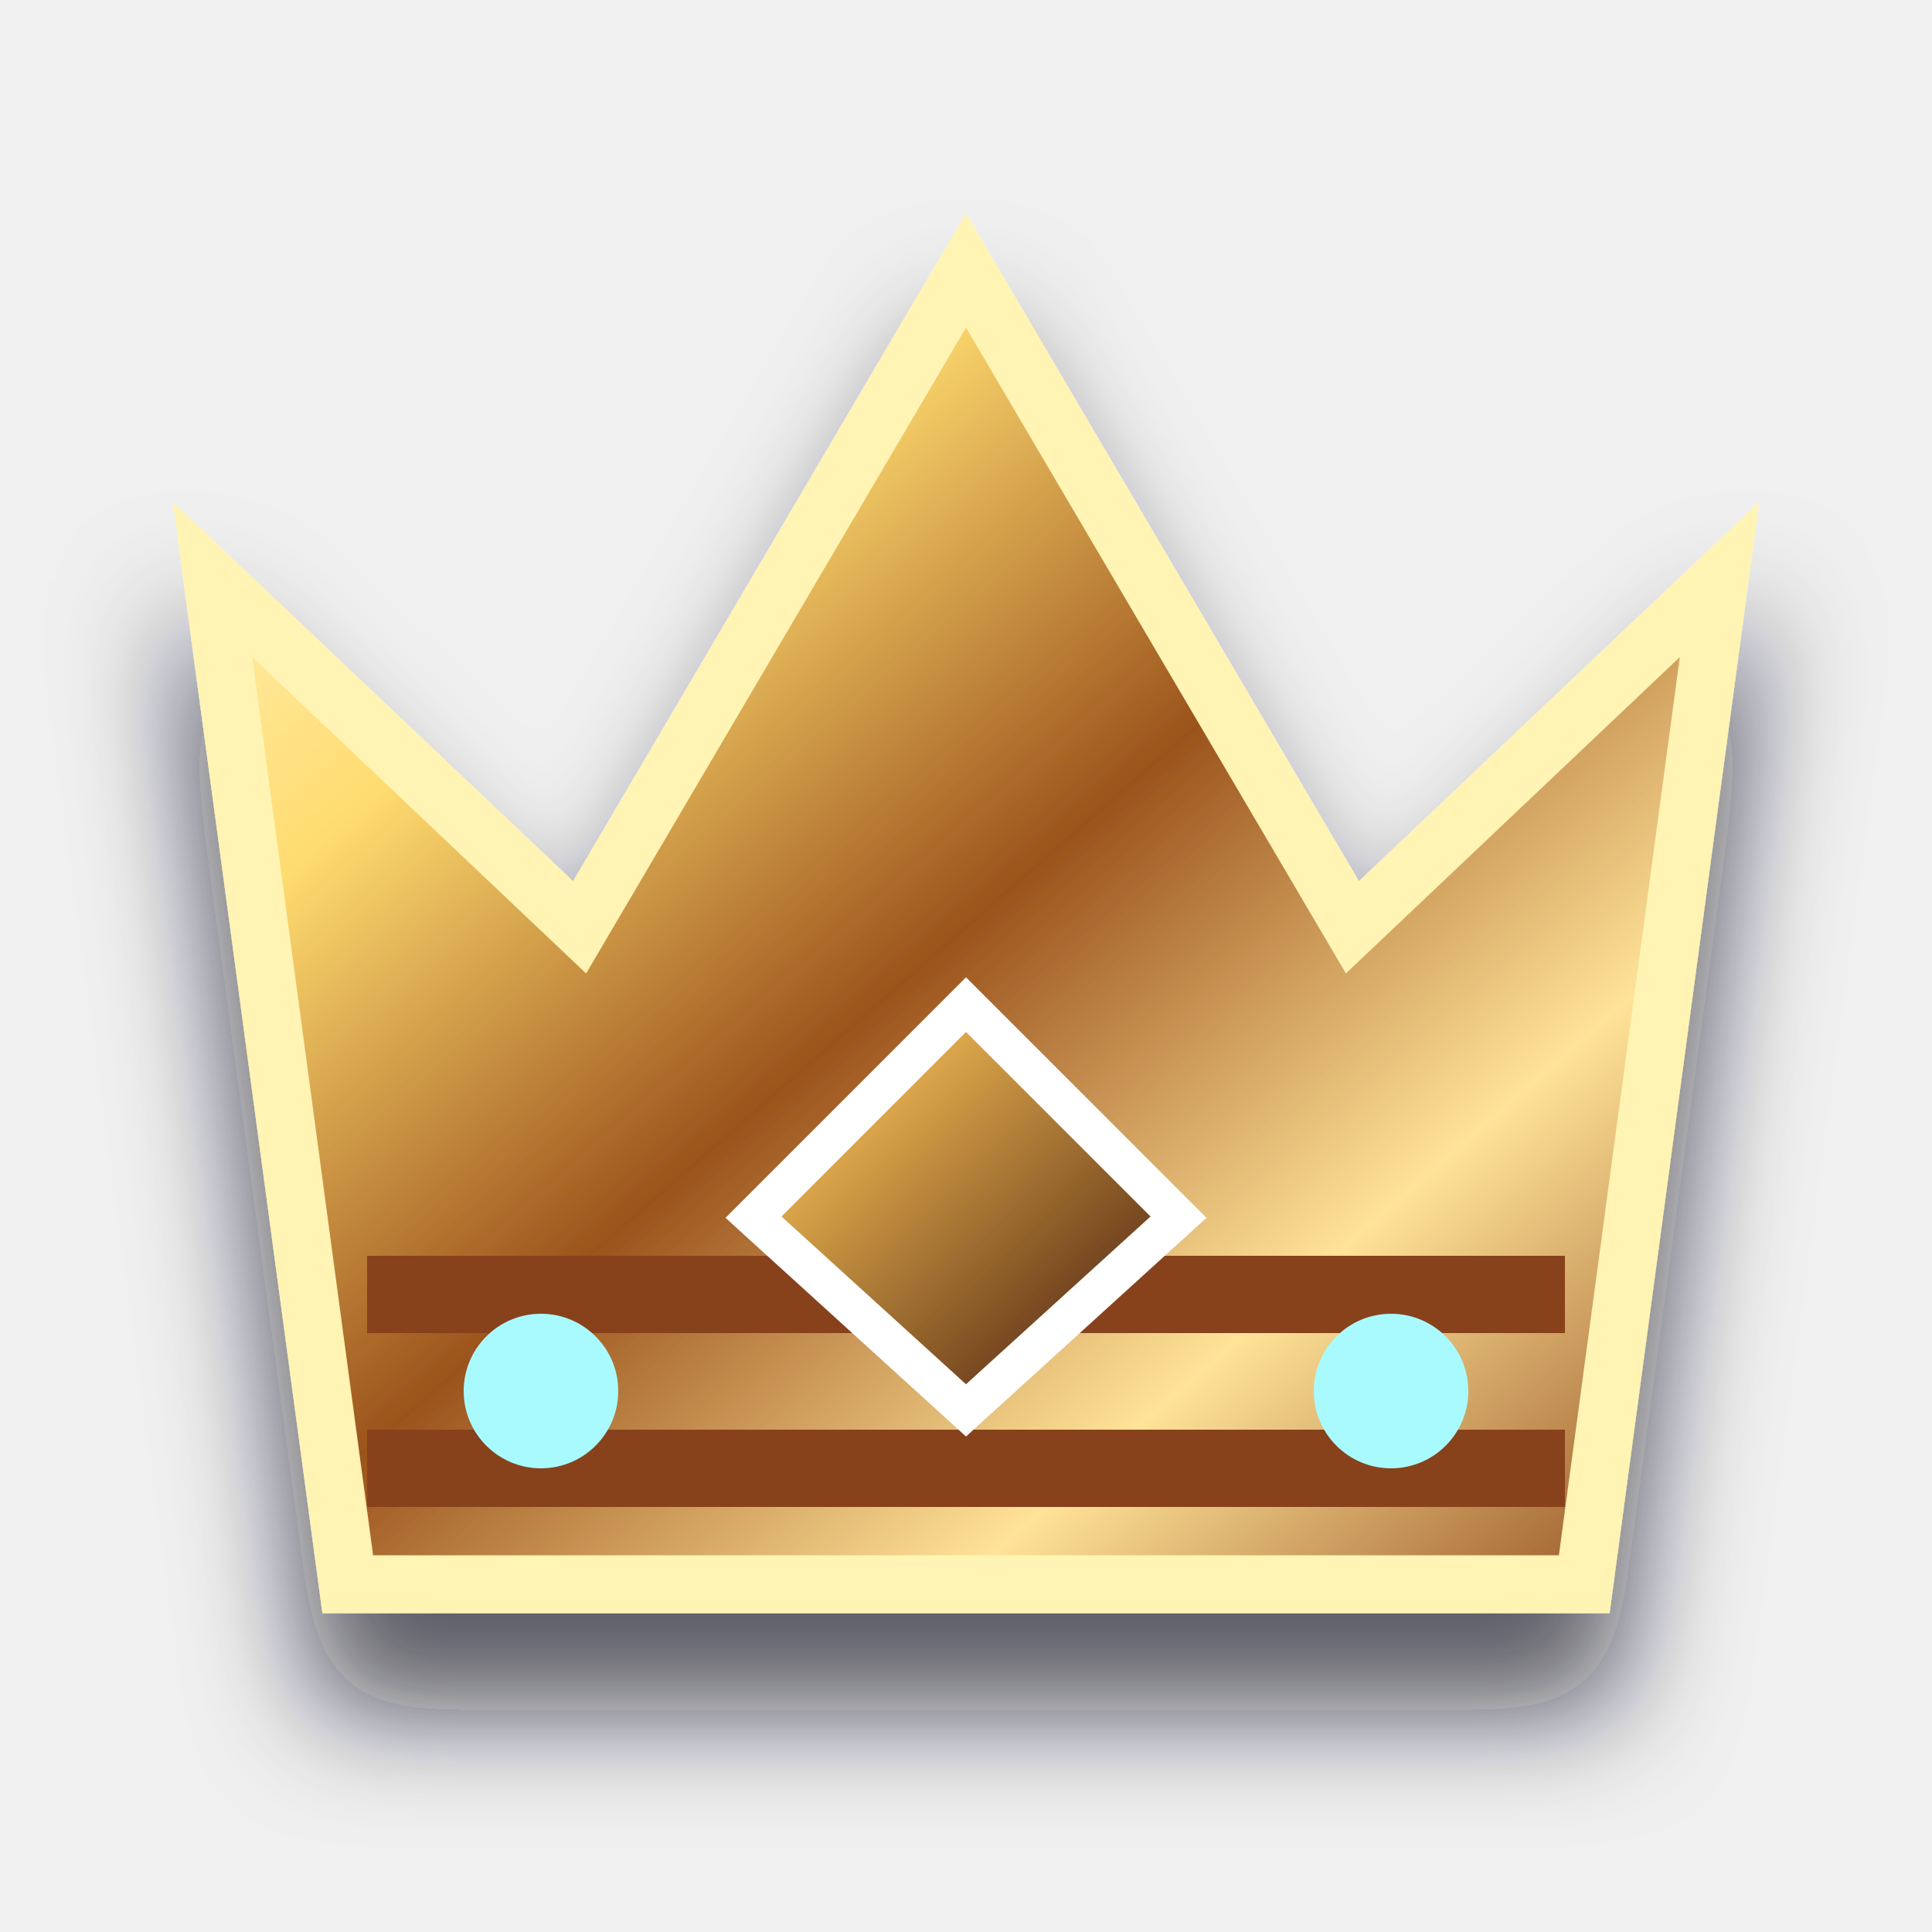
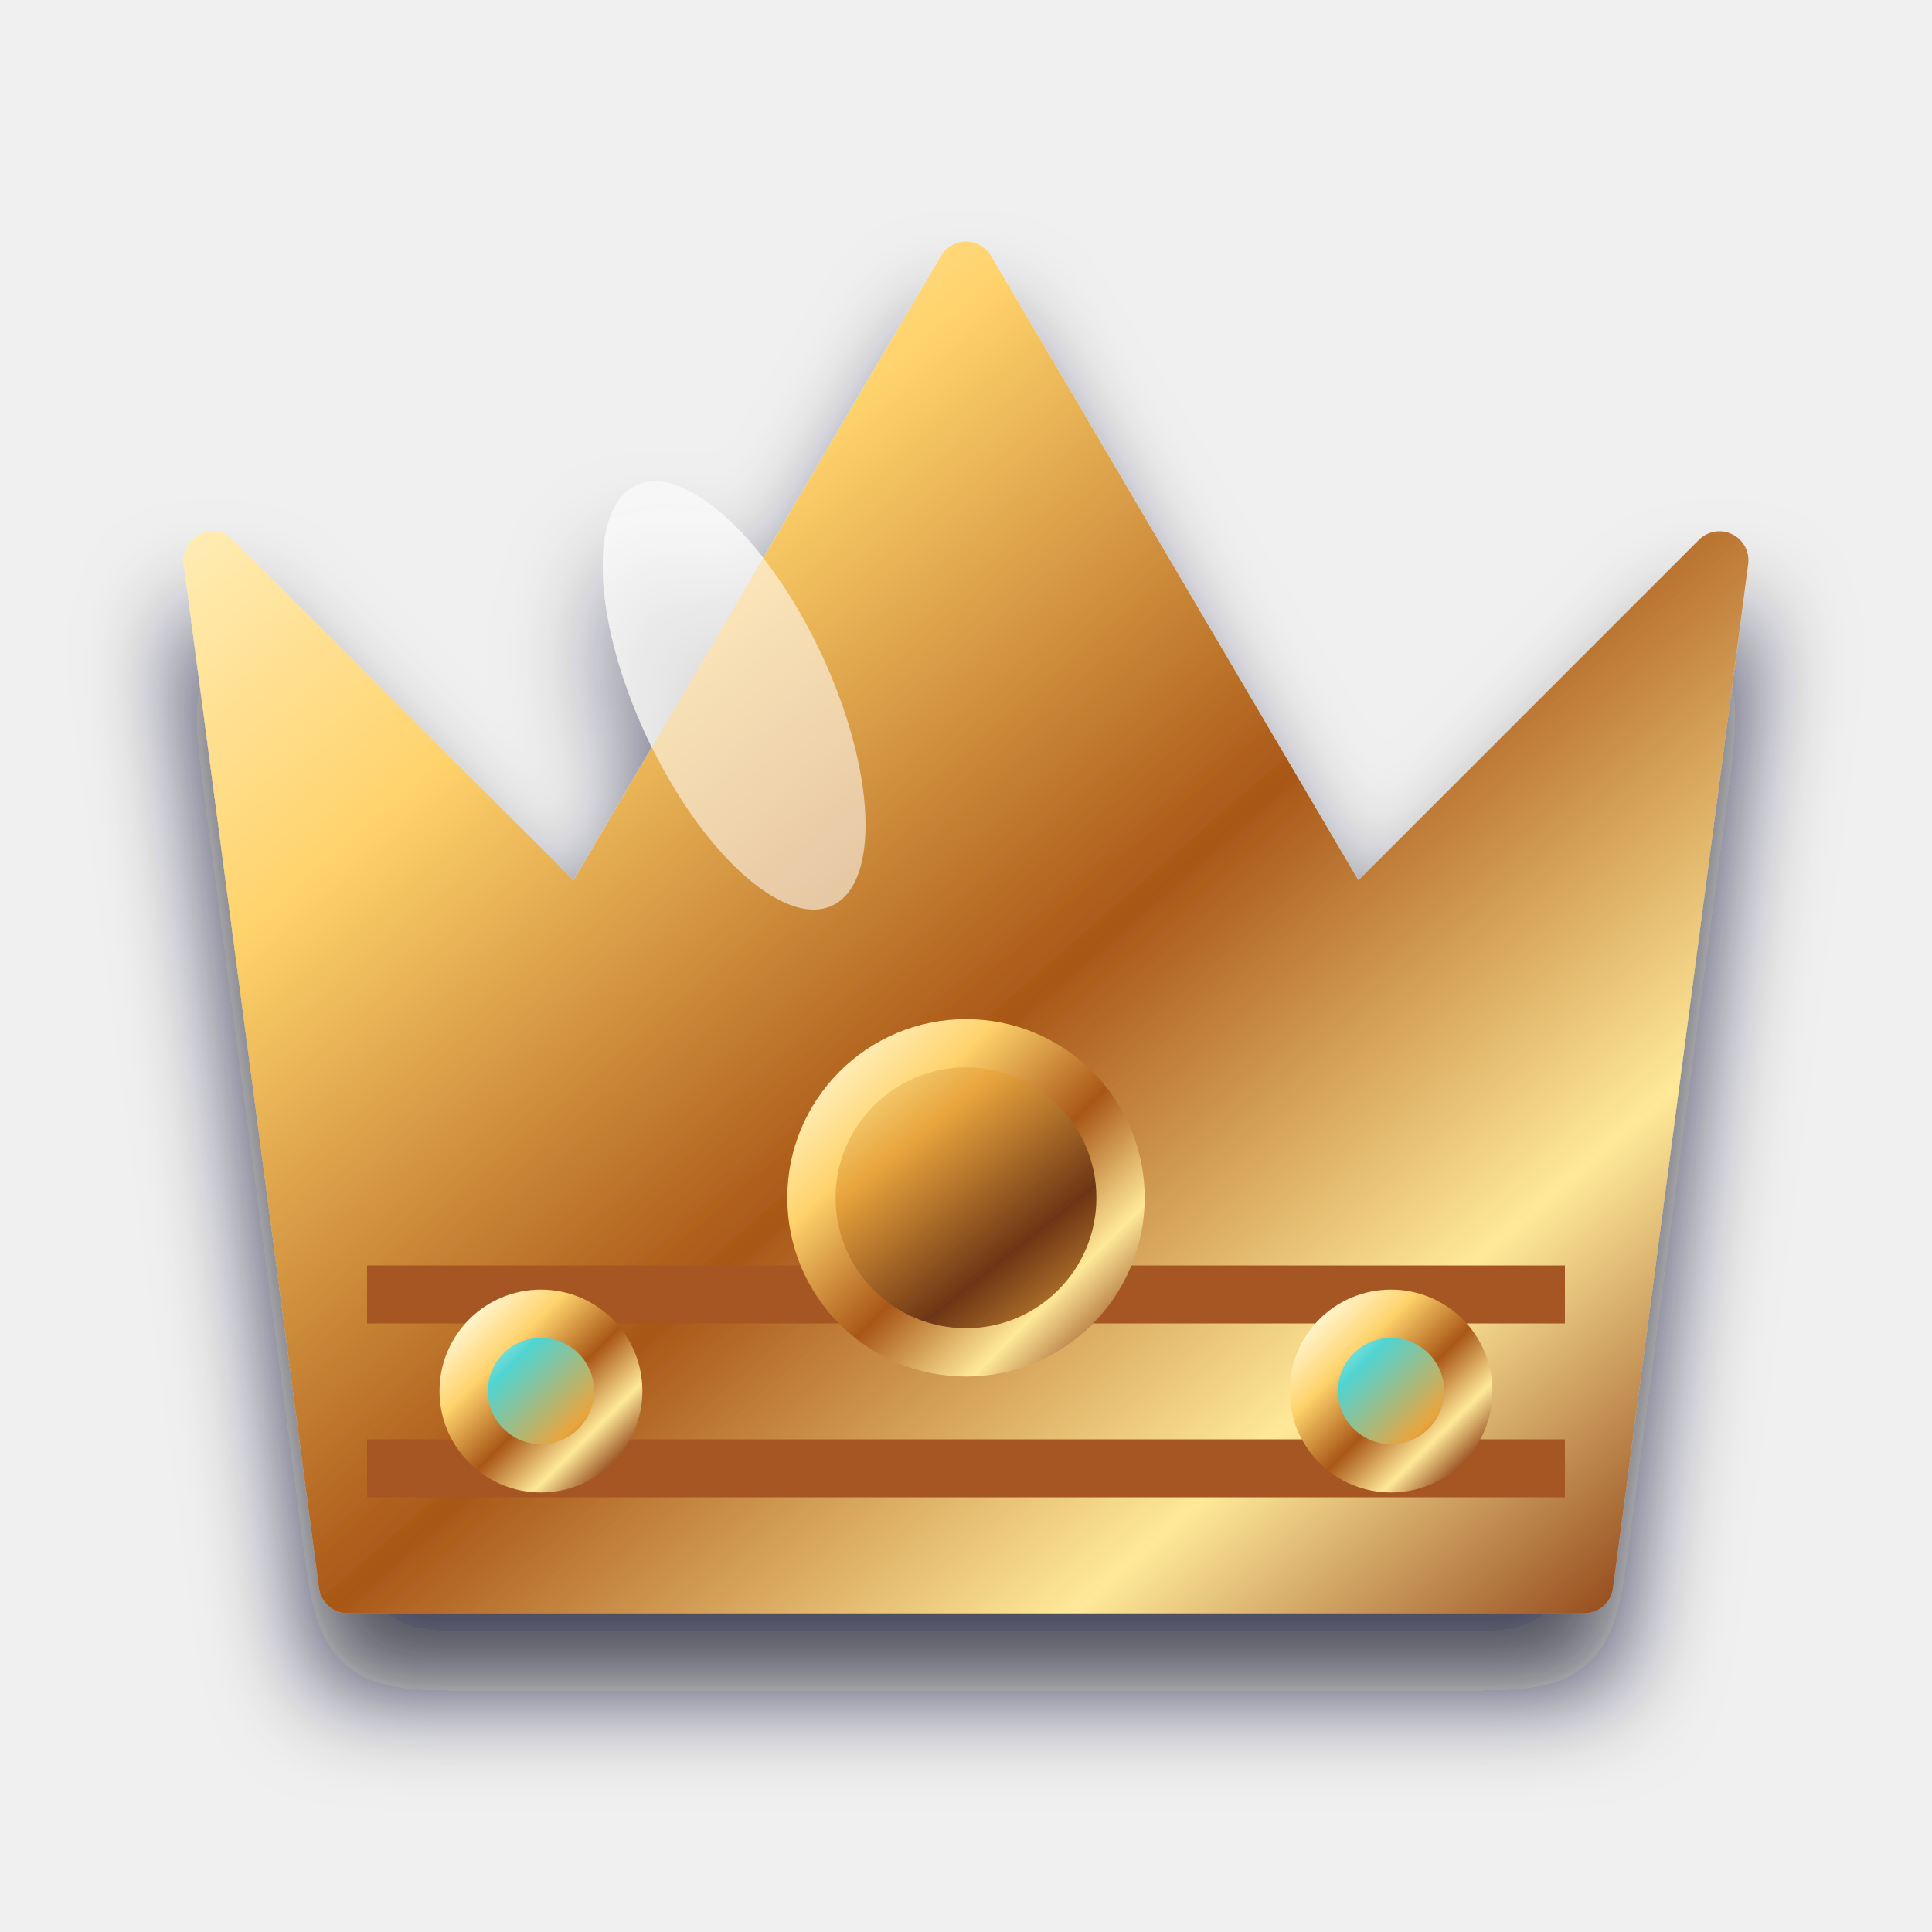
<svg xmlns="http://www.w3.org/2000/svg" viewBox="0 0 100 100" width="256" height="256">
  <defs>
-     <linearGradient id="main" x1="0" y1="0" x2="1" y2="1">
-       <stop stop-color="#fff0a0" />
-       <stop offset=".28" stop-color="#dca74a" />
-       <stop offset=".73" stop-color="#75471f" />
-       <stop offset="1" stop-color="#dca74a" />
+     <linearGradient id="main" x1=".1" y1="0" x2=".9" y2="1">
+       <stop stop-color="#fff0a2" />
+       <stop offset=".3" stop-color="#e9a53d" />
+       <stop offset=".68" stop-color="#6d3515" />
+       <stop offset="1" stop-color="#e9a53d" />
    </linearGradient>
    <linearGradient id="gold" x1="0" y1="0" x2="1" y2="1">
-       <stop stop-color="#fffad7" />
-       <stop offset=".25" stop-color="#ffdc70" />
-       <stop offset=".5" stop-color="#9b531c" />
-       <stop offset=".75" stop-color="#ffe398" />
-       <stop offset="1" stop-color="#8e481a" />
+       <stop stop-color="#fff9d9" />
+       <stop offset=".26" stop-color="#ffd36c" />
+       <stop offset=".55" stop-color="#a95717" />
+       <stop offset=".8" stop-color="#ffe999" />
+       <stop offset="1" stop-color="#8a3b11" />
    </linearGradient>
-     <linearGradient id="leaf" x1="0" y1="0" x2="1" y2="1">
-       <stop stop-color="#e6ffba" />
-       <stop offset=".4" stop-color="#3bbac5" />
-       <stop offset="1" stop-color="#0b593b" />
+     <linearGradient id="light" x1="0" y1="0" x2="1" y2="1">
+       <stop stop-color="#fff" />
+       <stop offset=".32" stop-color="#50d4d1" />
+       <stop offset=".72" stop-color="#e9a53d" />
+       <stop offset="1" stop-color="#6d3515" />
    </linearGradient>
    <filter id="shadow" x="-35%" y="-35%" width="170%" height="180%">
-       <feDropShadow dx="0" dy="5" stdDeviation="3" flood-color="#150b25" flood-opacity=".68" />
+       <feDropShadow dx="0" dy="4" stdDeviation="2.6" flood-color="#140b27" flood-opacity=".75" />
    </filter>
  </defs>
  <g filter="url(#shadow)">
-     <path d="M11 30L30 48 50 14 70 48 89 30 82 82H18Z" fill="url(#gold)" stroke="#fff4b4" stroke-width="3" />
-     <path d="M19 67H81M19 76H81" stroke="#87421c" stroke-width="4" />
-     <path d="M50 52L61 63 50 73 39 63Z" fill="url(#main)" stroke="#fff" stroke-width="2" />
-     <circle cx="28" cy="72" r="4" fill="#a9faff" />
-     <circle cx="72" cy="72" r="4" fill="#a9faff" />
+     <path d="M11 29L30 48 50 14 70 48 89 29 82 82H18Z" fill="url(#gold)" stroke="url(#gold)" stroke-width="3" stroke-linejoin="round" />
+     <path d="M19 67H81M19 76H81" fill="none" stroke="#a65723" stroke-width="3" stroke-linejoin="round" />
+     <circle cx="50" cy="62" r="8" fill="url(#main)" stroke="url(#gold)" stroke-width="2.5" />
+     <circle cx="28" cy="72" r="4" fill="url(#light)" stroke="url(#gold)" stroke-width="2.5" />
+     <circle cx="72" cy="72" r="4" fill="url(#light)" stroke="url(#gold)" stroke-width="2.5" />
+     <ellipse cx="38" cy="36" rx="5" ry="12" fill="#fff" opacity=".55" transform="rotate(-25 38 36)" />
  </g>
</svg>
